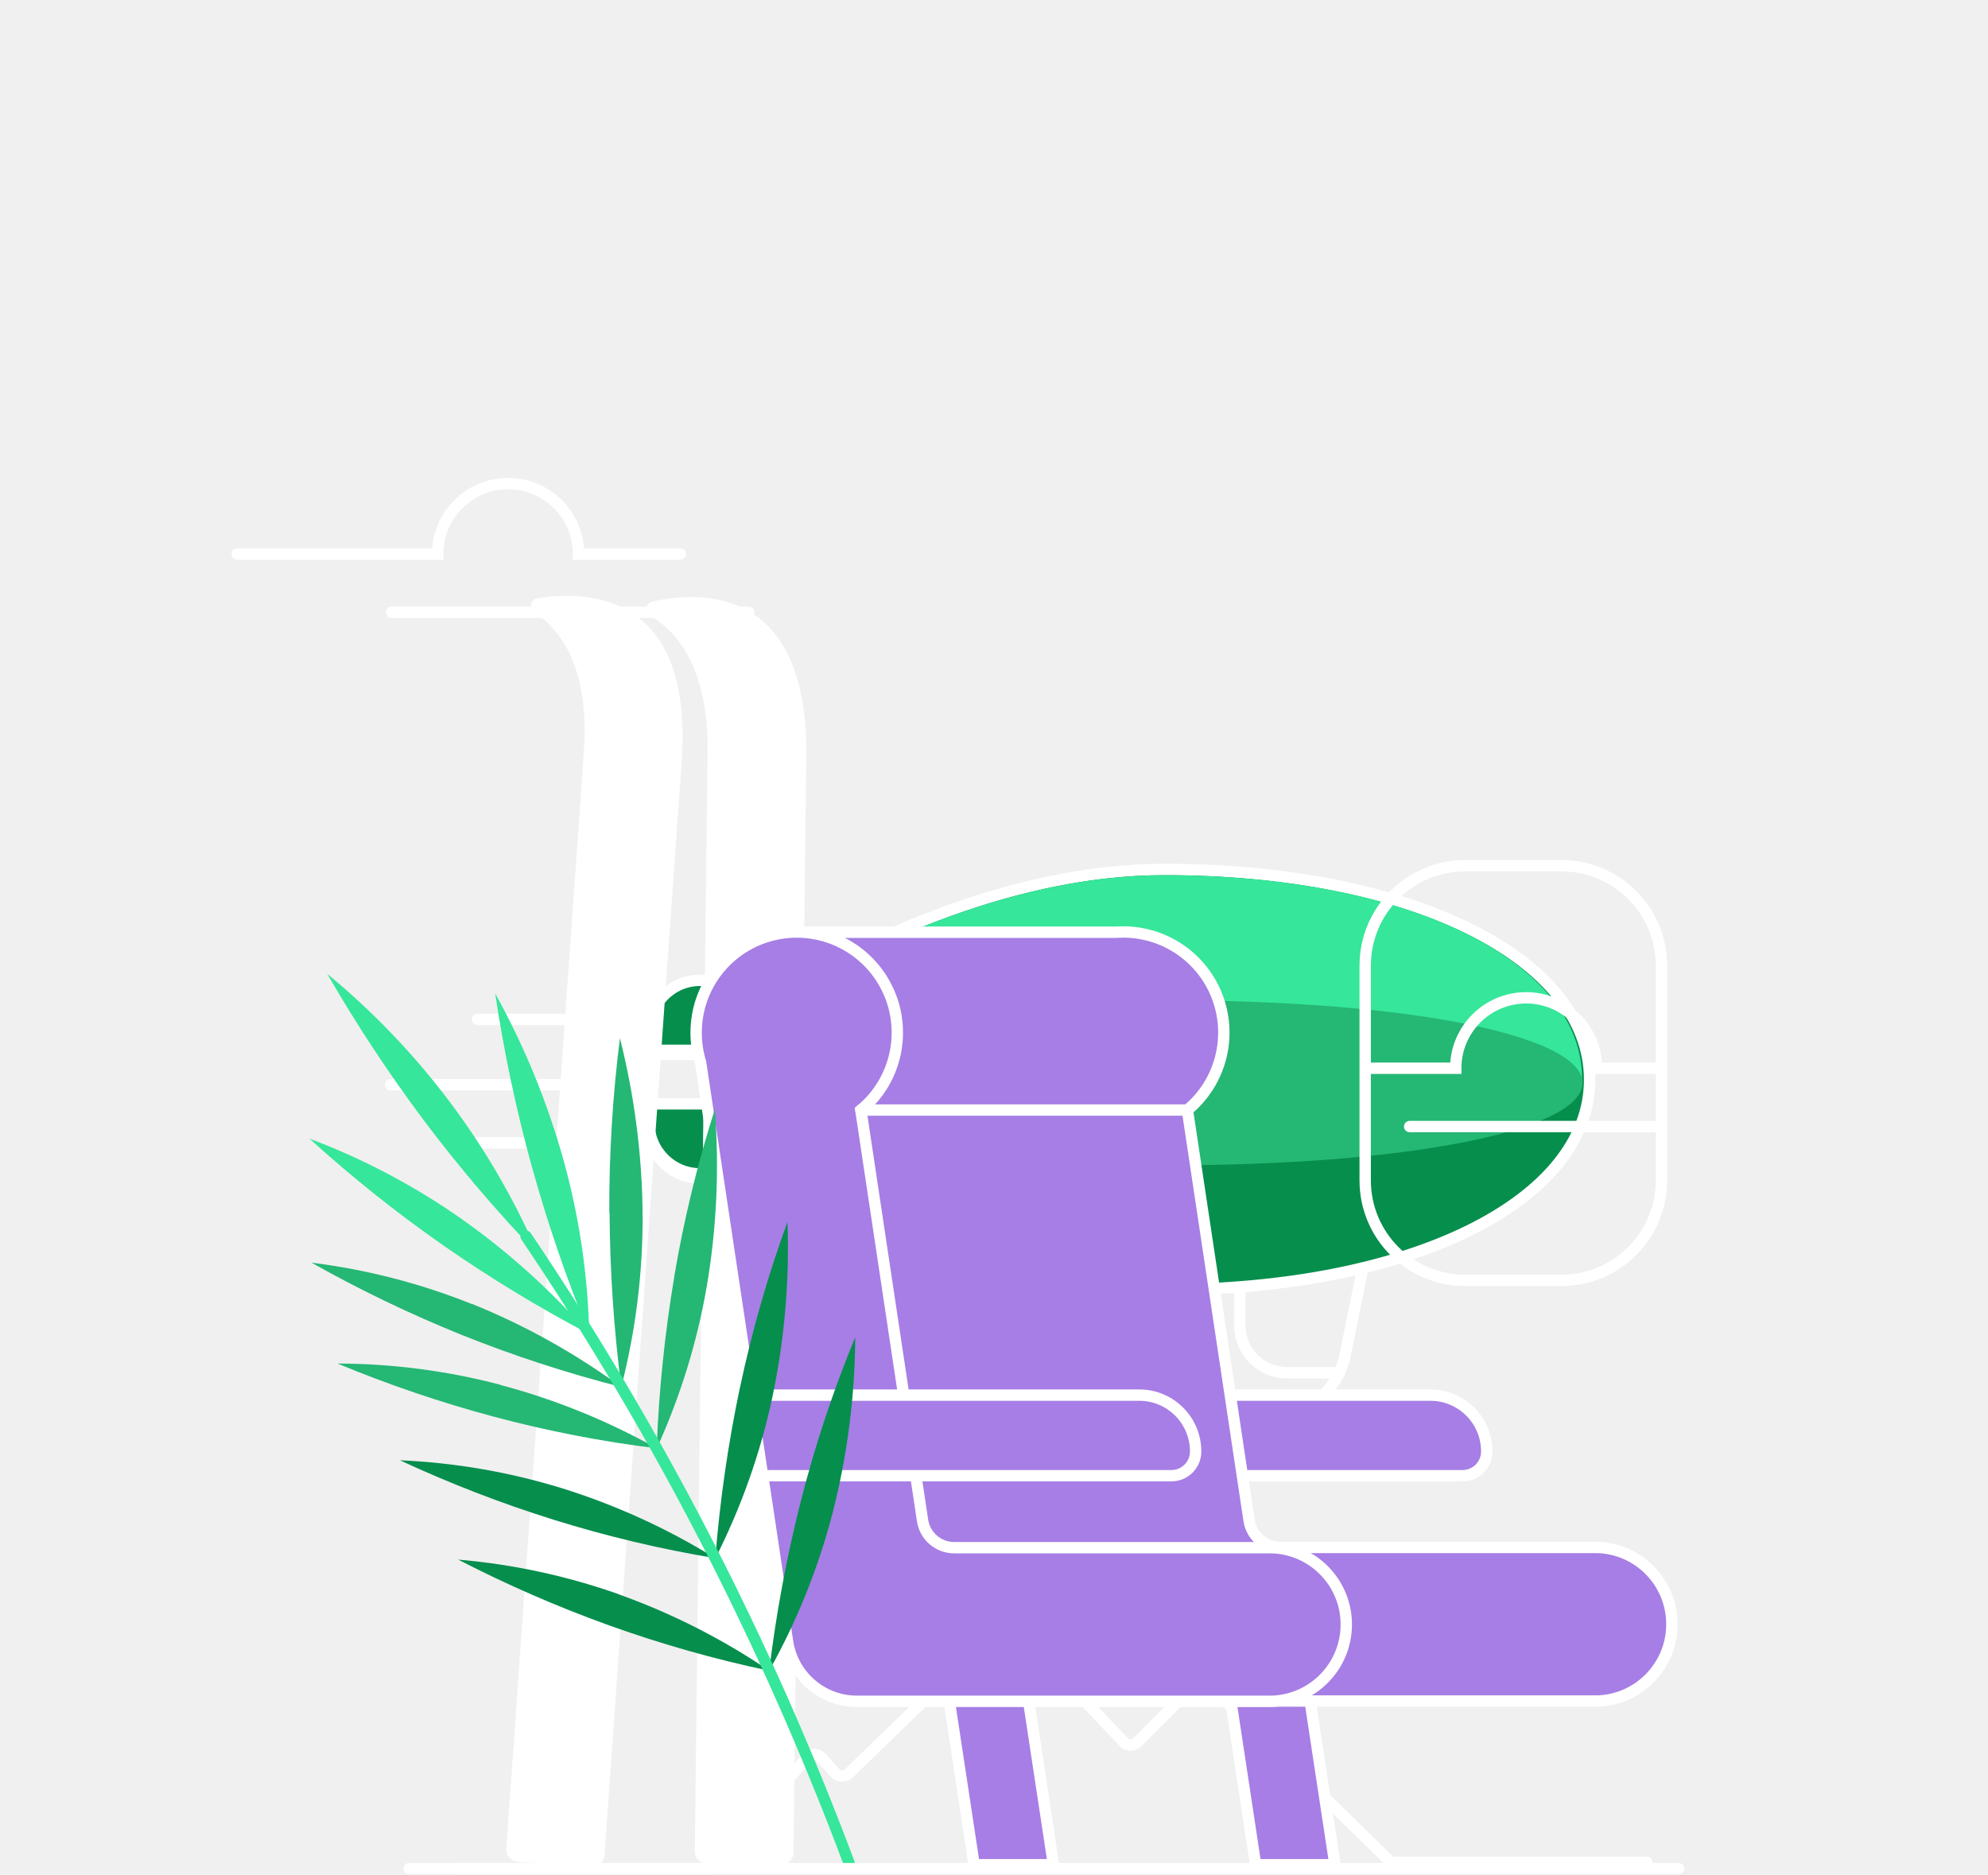
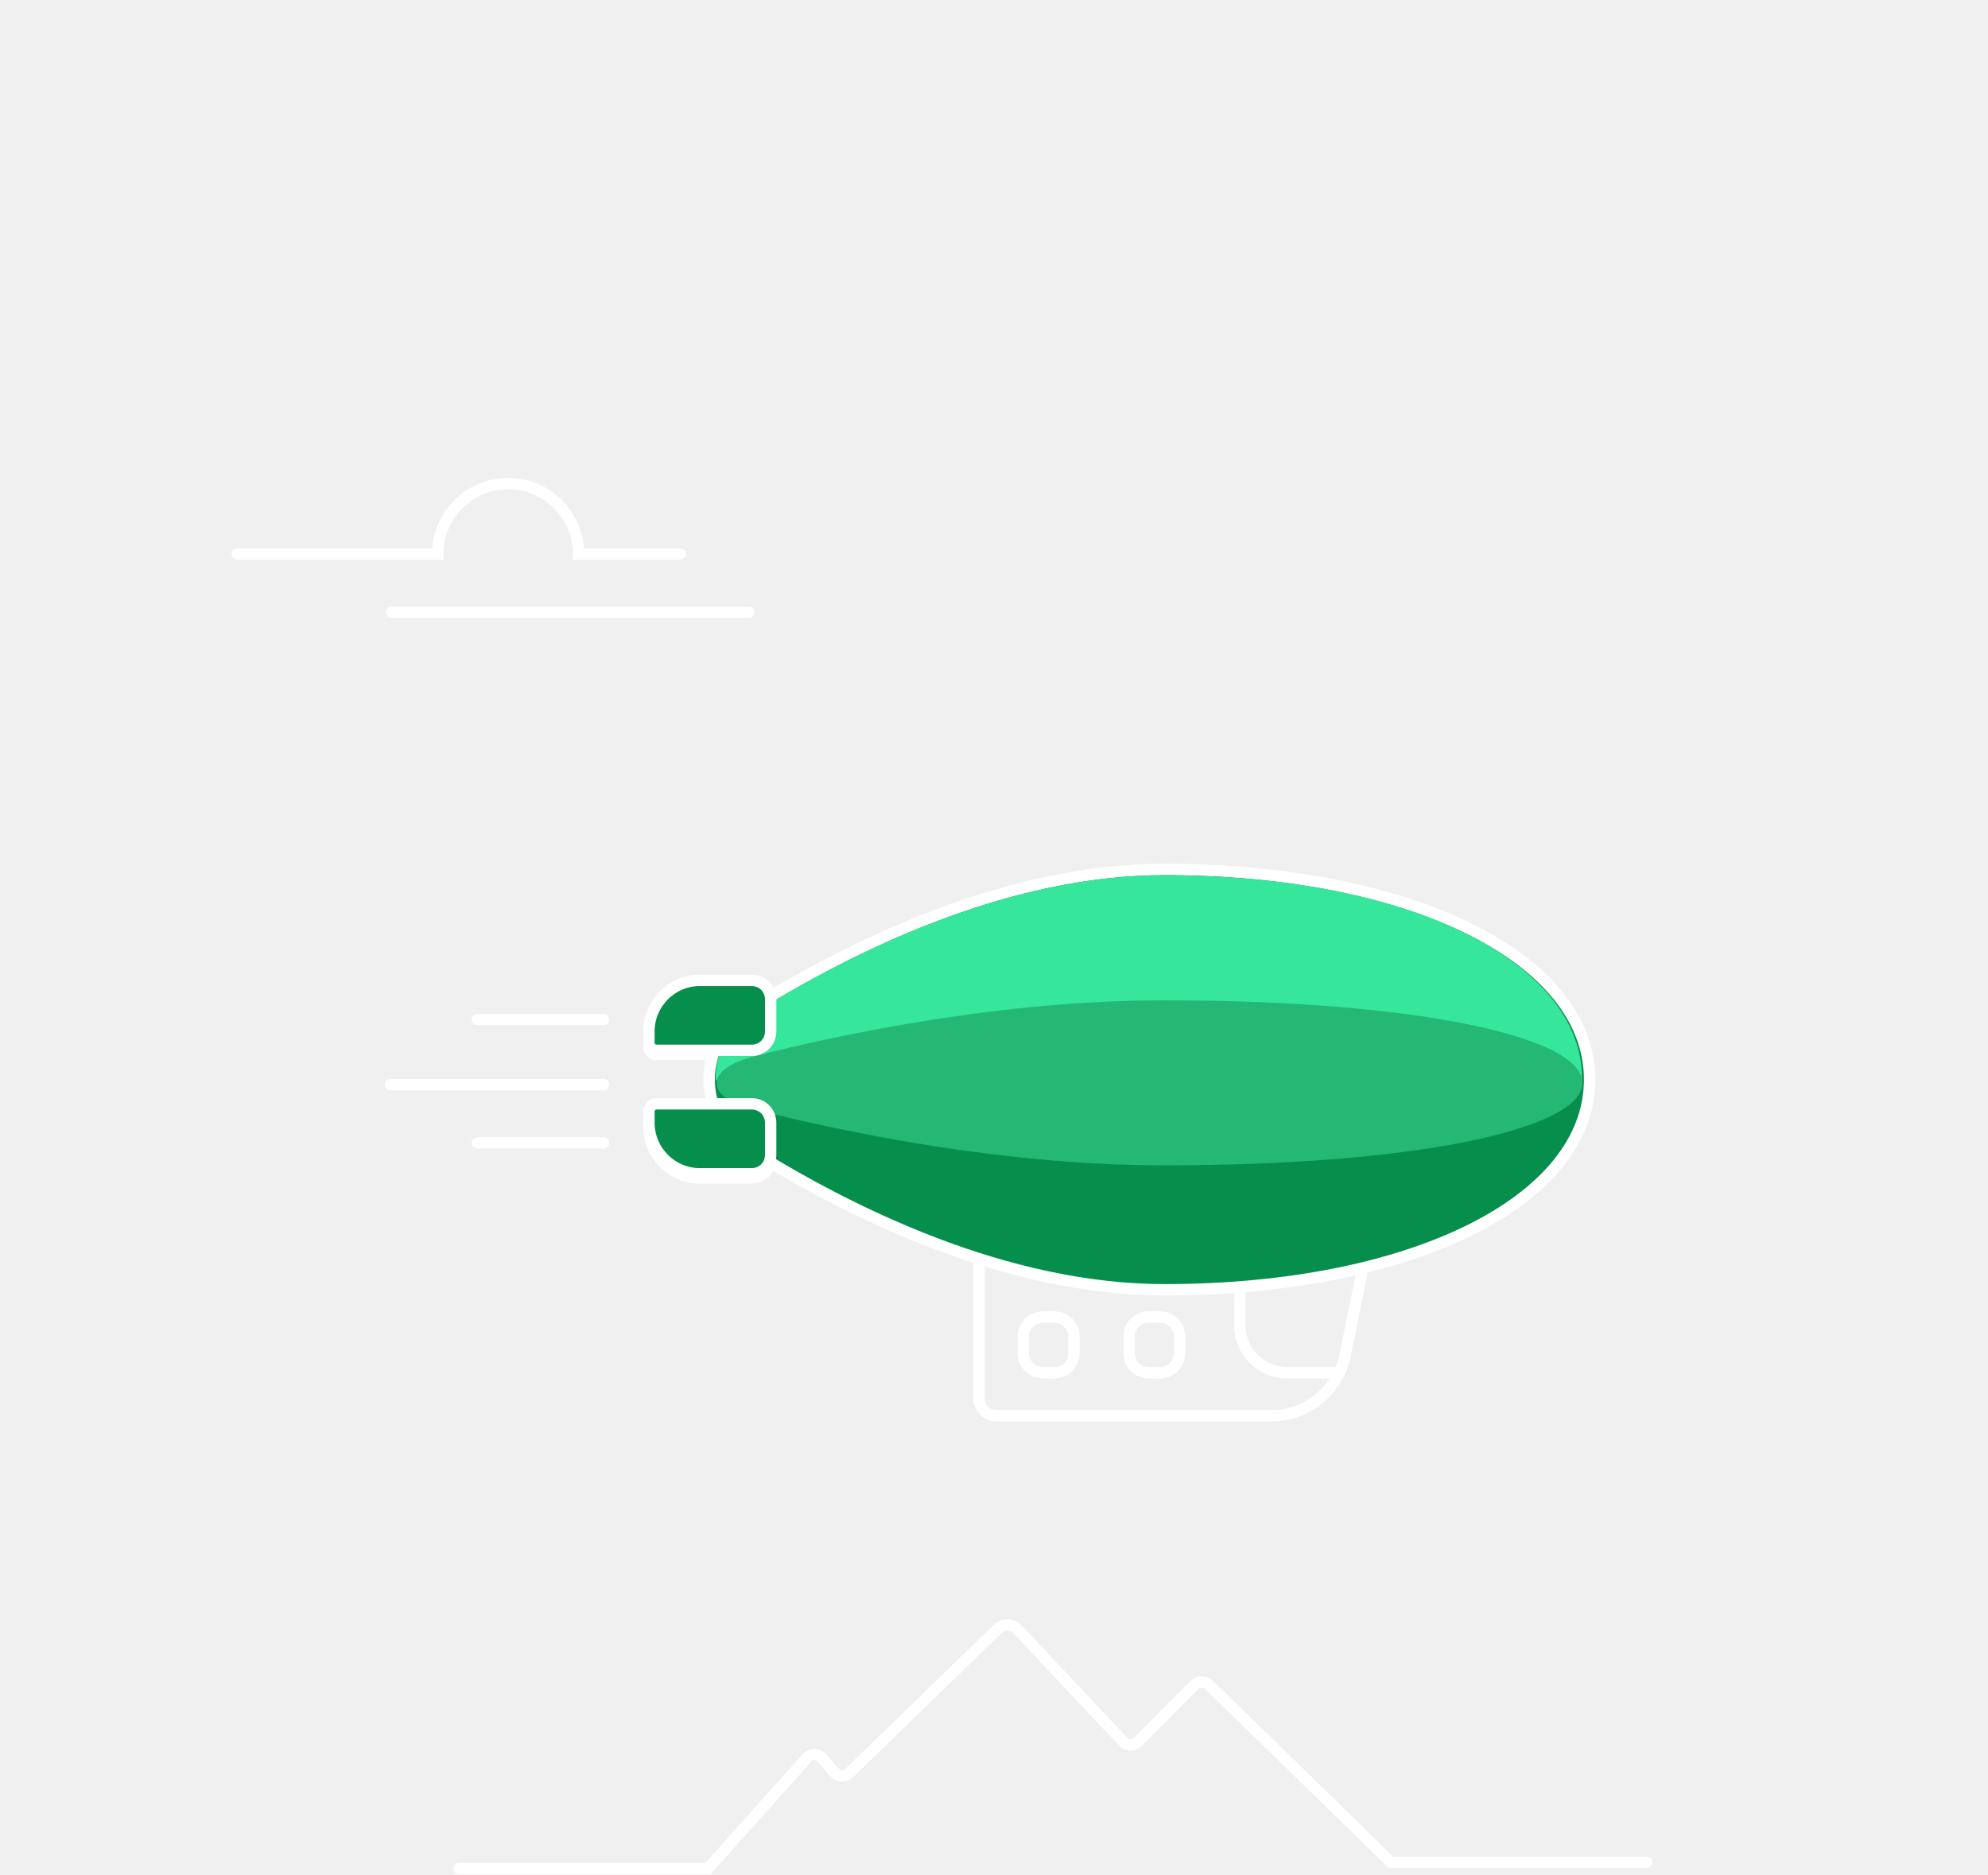
<svg xmlns="http://www.w3.org/2000/svg" xmlns:xlink="http://www.w3.org/1999/xlink" viewBox="0 0 350 330">
  <g id="first-scene">
    <defs>
      <path id="keel-top" fill="#068e4d" stroke="#fff" stroke-linecap="round" stroke-linejoin="round" stroke-width="2" d="M123.23,173.34h9.16a3.29,3.29,0,0,1,3.29,3.3v5.71a3.29,3.29,0,0,1-3.29,3.3H115.57a1.32,1.32,0,0,1-1.32-1.32v-2a9,9,0,0,1,9-9">
        <animateTransform begin="0" attributeName="transform" type="translate" values="0 0; 0, -2; 0 0; 0, 2; 0 0" dur="2s" repeatCount="indefinite" additive="sum" />
      </path>
      <path id="keel-bottom" fill="#068e4d" stroke="#fff" stroke-linecap="round" stroke-linejoin="round" stroke-width="2" d="M123.23,207.39h9.16a3.29,3.29,0,0,0,3.29-3.3v-5.71a3.29,3.29,0,0,0-3.29-3.3H115.57a1.32,1.32,0,0,0-1.32,1.32v2a9,9,0,0,0,9,9">
        <animateTransform begin="0" attributeName="transform" type="translate" values="0 0; 0, -2; 0 0; 0, 2; 0 0" dur="2s" repeatCount="indefinite" additive="sum" />
      </path>
    </defs>
    <g id="dirigible">
      <g id="gondola">
        <path d="M175.44,249.28h48.36a13.27,13.27,0,0,0,13-10.65l3.74-18.32H172.36v25.89A3.09,3.09,0,0,0,175.44,249.28Z" fill="none" stroke="#fff" stroke-linecap="round" stroke-linejoin="round" stroke-width="2" />
        <path d="M235.79,241.69h-9.22a8.31,8.31,0,0,1-8.28-8.31V220.31" fill="none" stroke="#fff" stroke-linecap="round" stroke-miterlimit="10" stroke-width="2" />
-         <path d="M204.25,231.88h-2.05a3.45,3.45,0,0,0-3.43,3.45v2.92a3.45,3.45,0,0,0,3.43,3.45h2.05a3.45,3.45,0,0,0,3.43-3.45v-2.92A3.44,3.44,0,0,0,204.25,231.88Z" fill="none" stroke="#fff" stroke-linecap="round" stroke-linejoin="round" stroke-width="2" />
        <path d="M185.64,231.88h-2.05a3.45,3.45,0,0,0-3.43,3.45v2.92a3.45,3.45,0,0,0,3.43,3.45h2.05a3.45,3.45,0,0,0,3.43-3.45v-2.92A3.45,3.45,0,0,0,185.64,231.88Z" fill="none" stroke="#fff" stroke-linecap="round" stroke-linejoin="round" stroke-width="2" />
+         <path d="M204.25,231.88h-2.05a3.45,3.45,0,0,0-3.43,3.45v2.92a3.45,3.45,0,0,0,3.43,3.45h2.05a3.45,3.45,0,0,0,3.43-3.45v-2.92A3.44,3.44,0,0,0,204.25,231.88Z" fill="none" stroke="#fff" stroke-linecap="round" stroke-linejoin="round" stroke-width="2">
+           <animate attributeName="opacity" begin="3" dur="0.1s" from="1" to="0" fill="freeze" />
+         </path>
        <animateTransform attributeName="transform" type="skewX" values="0; -1.5; 0; 1.5; 0" dur="2s" begin="0" repeatCount="indefinite" additive="sum" />
        <animateTransform attributeName="transform" type="translate" values="0,0; 5,-1.5; 0,0; -5,-1.5; 0,0" dur="2s" begin="0" repeatCount="indefinite" additive="sum" />
      </g>
      <g id="balloon">
        <use xlink:href="#keel-top" />
        <use xlink:href="#keel-bottom" />
        <path d="M205,227.08c43.38,0,74.86-15.55,74.86-37s-31.48-37-74.86-37c-27.94,0-55.36,13.53-73.46,24.87a14.3,14.3,0,0,0,0,24.21c18.09,11.33,45.52,24.87,73.46,24.87" fill="#068e4d" />
        <path d="M205,227.08c43.38,0,74.86-15.55,74.86-37s-31.48-37-74.86-37c-27.94,0-55.36,13.53-73.46,24.87a14.3,14.3,0,0,0,0,24.21C149.63,213.54,177.06,227.08,205,227.08Z" fill="none" stroke="#fff" stroke-width="2" />
        <path d="M126,190.2a12.93,12.93,0,016.07-11.43c16.74-10.5,44.58-24.68,72.81-24.68,44.81,0,73.64,16,73.64,35.75v.37" fill="#36e69a" />
        <path d="M132.18,195.12c16.74,4.27,44.58,10,72.81,10,44.14,0,72.75-6.32,73.6-14.18-0.86,19.34-29.45,34.86-73.6,34.86-28.23,0-56.07-14.19-72.81-24.68a12.88,12.88,0,0,1-6-10.18c0.26,1.61,2.26,3.18,6,4.14" fill="#068e4d" />
        <path d="M132.18,186.12c16.74-4.27,44.58-10,72.81-10,44.53,0,73.26,6.43,73.61,14.38v.51c-.85,7.86-29.45,14.17-73.6,14.17-28.23,0-56.07-5.76-72.81-10-3.79-1-5.79-2.53-6-4.13v-.51c.13-1.69,2.15-3.36,6.1-4.37" fill="#25b774">
          <animate dur="2s" attributeName="d" values="                           M132.18,186.12c16.74-4.27,44.58-10,72.81-10,44.53,0,73.26,6.43,73.61,14.38v.51c-.85,7.86-29.45,14.17-73.6,14.17-28.23,0-56.07-5.76-72.81-10-3.79-1-5.79-2.53-6-4.13v-.51c.13-1.69,2.15-3.36,6.1-4.37;                           M132.18,186.12c17.25-2.7,44.58-6.63,72.81-6.63,44.53,0,69,3.7,73.61,11.01v.51c-.85,7.86-29.45,18.93-73.6,18.93-28.23,0-58.08-8.71-72.81-14.76-3.63-1.49-5.79-2.53-6-4.13v-.51c.13-1.69,2.15-3.36,6.1-4.37;                           M132.18,186.12c16.74-4.27,44.58-10,72.81-10,44.53,0,73.26,6.43,73.61,14.38v.51c-.85,7.86-29.45,14.17-73.6,14.17-28.23,0-56.07-5.76-72.81-10-3.79-1-5.79-2.53-6-4.13v-.51c.13-1.69,2.15-3.36,6.1-4.37;                           M132.18,186.12c15.2-6.63,44.58-15.72,72.81-15.72,44.53,0,73.26,12.15,73.61,20.1v.51c-4.28,7.86-30.9,10.22-73.6,10.22-28.23,0-57.4-3.86-72.81-6.05-3.88-.55-5.79-2.53-6-4.13v-.51c.13-1.69,2.15-3.36,6.1-4.37;                           M132.18,186.12c16.74-4.27,44.58-10,72.81-10,44.53,0,73.26,6.43,73.61,14.38v.51c-.85,7.86-29.45,14.17-73.6,14.17-28.23,0-56.07-5.76-72.81-10-3.79-1-5.79-2.53-6-4.13v-.51c.13-1.69,2.15-3.36,6.1-4.37;                          " repeatCount="indefinite" fill="freeze" />
        </path>
        <use xlink:href="#keel-top" transform="scale(1, -1) translate(0,-380)" />
        <use xlink:href="#keel-bottom" transform="scale(1, -1) translate(0,-380)" />
      </g>
    </g>
    <g id="clouds-left">
      <line x1="68.95" y1="107.8" x2="131.86" y2="107.8" fill="none" stroke="#fff" stroke-linecap="round" stroke-miterlimit="10" stroke-width="2">
        <animate begin="0s" attributeName="stroke-opacity" dur="2s" values="0; 1; 1; 0" keyTimes="0; 0.1; 0.8; 1" fill="freeze" />
        <animateTransform begin="0s" attributeName="transform" type="translate" from="170" to="0" dur="2s" fill="freeze" />
      </line>
      <path d="M41.77,97.54H77.06a12.4,12.4,0,1,1,24.8,0h17.93" fill="none" stroke="#fff" stroke-linecap="round" stroke-miterlimit="10" stroke-width="2">
        <animate begin="0s" attributeName="stroke-opacity" dur="2s" values="0; 1; 1; 0" keyTimes="0; 0.1; 0.8; 1" fill="freeze" />
        <animateTransform begin="0s" attributeName="transform" type="translate" from="170" to="-5" dur="2s" fill="freeze" />
      </path>
    </g>
    <g id="clouds-right">
      <line x1="258.96" y1="93.19" x2="298.74" y2="93.19" fill="none" stroke="#fff" stroke-linecap="round" stroke-miterlimit="10" stroke-width="2" stroke-opacity="0">
        <animate begin="1.6s" attributeName="stroke-opacity" dur="2s" values="0; 1; 1; 0" keyTimes="0; 0.1; 0.85; 1" fill="freeze" />
        <animateTransform begin="1.6s" attributeName="transform" type="translate" from="0" to="-160" dur="3s" fill="freeze" />
      </line>
      <g>
        <path d="M278.75,82.91H251.39a12.4,12.4,0,1,0-24.8,0H208.65" fill="none" stroke="#fff" stroke-linecap="round" stroke-miterlimit="10" stroke-width="2" stroke-opacity="0">
          <animate begin="1.6s" attributeName="stroke-opacity" dur="2s" values="0; 1; 1; 0" keyTimes="0; 0.1; 0.85; 1" fill="freeze" />
          <animateTransform begin="1.6s" attributeName="transform" type="translate" from="0" to="-170" dur="2s" fill="freeze" />
        </path>
        <line x1="287.01" y1="82.91" x2="309.21" y2="82.91" fill="none" stroke="#fff" stroke-linecap="round" stroke-miterlimit="10" stroke-width="2" stroke-opacity="0">
          <animate begin="1.6s" attributeName="stroke-opacity" dur="2s" values="0; 1; 1; 0" keyTimes="0; 0.1; 0.85; 1" fill="freeze" />
          <animateTransform begin="1.6s" attributeName="transform" type="translate" from="0" to="-170" dur="2s" fill="freeze" />
        </line>
      </g>
    </g>
    <g id="dirigible-trace">
      <line x1="106.25" y1="179.49" x2="84.05" y2="179.49" fill="none" stroke="#fff" stroke-linecap="round" stroke-miterlimit="10" stroke-width="2">
        <animate begin="-0.1s" attributeName="x2" values="84; 81; 84" dur="0.3s" repeatCount="indefinite" />
      </line>
      <line x1="106.25" y1="201.23" x2="84.05" y2="201.23" fill="none" stroke="#fff" stroke-linecap="round" stroke-miterlimit="10" stroke-width="2">
        <animate begin="0.1s" attributeName="x2" values="81; 84; 81" dur="0.3s" repeatCount="indefinite" />
      </line>
      <line x1="106.25" y1="190.98" x2="68.77" y2="190.98" fill="none" stroke="#fff" stroke-linecap="round" stroke-miterlimit="10" stroke-width="2">
        <animate begin="0s" attributeName="x2" values="64; 68; 64" dur="0.3s" repeatCount="indefinite" />
      </line>
    </g>
    <g id="mountains">
      <path d="M289.94,327.88H244.88L212.8,296.58a1.89,1.89,0,0,0-2.44,0l-10.2,10.23a1.72,1.72,0,0,1-2.25,0l-19-20.17a2.4,2.4,0,0,0-3.1,0l-26.42,25.64a1.71,1.71,0,0,1-2.25,0l-2.63-2.92a1.71,1.71,0,0,0-2.31,0L124.63,329H80.78" fill="none" stroke="#fff" stroke-linecap="round" stroke-miterlimit="10" stroke-width="2">
        <animate id="mountains" begin="3s" dur="0.5s" attributeName="d" to="M289.17 328h-45.06 l-32.08 0 a1.89 1.89 0 00 0 0 l-10.2 0 a1.72 1.72 0 01 0 0 l-19 0 a2.4 2.4 0 00 0 0 l-26.42 0 a1.71 1.71 0 01 0 0 l-2.63 0 a1.71 1.71 0 00 0 0 l-17.57 0 H81" fill="freeze" />
      </path>
    </g>
  </g>
  <g id="second-scene">
    <defs>
      <clipPath id="window-mask">
        <path d="M275,225.43H257.87a17.6,17.6,0,0,1-17.52-17.58V170a17.6,17.6,0,0,1,17.52-17.58H275A17.6,17.6,0,0,1,292.51,170v37.83A17.61,17.61,0,0,1,275,225.43Z" />
      </clipPath>
    </defs>
-     <g id="ski">
-       <path d="M91.14,327.79a2.2,2.2,0,0,1-2-2.36l13.66-193.17c1.1-15.49-4.8-21.92-8.75-24.47a1.35,1.35,0,0,1,.53-2.45C103,104,122.18,104,120,134.19L106.43,326.67a2.2,2.2,0,0,1-2.35,2Z" fill="#fff" />
-       <path d="M124.5,328.17a2.2,2.2,0,0,1-2.17-2.23l2.24-193.63c0.19-15.53-6.07-21.61-10.16-23.91a1.35,1.35,0,0,1,.39-2.47c8.36-1.9,27.49-3,27.15,27.28l-2.25,192.93a2.2,2.2,0,0,1-2.22,2.18Z" fill="#fff" />
-     </g>
-     <path id="window" d="M275,225.43H257.87a17.6,17.6,0,0,1-17.52-17.58V170a17.6,17.6,0,0,1,17.52-17.58H275A17.6,17.6,0,0,1,292.51,170v37.83A17.61,17.61,0,0,1,275,225.43Z" fill="none" stroke="#fff" stroke-width="2" />
+     <path id="window" style="opacity: 0" d="M275,225.43H257.87a17.6,17.6,0,0,1-17.52-17.58V170a17.6,17.6,0,0,1,17.52-17.58H275A17.6,17.6,0,0,1,292.51,170v37.83A17.61,17.61,0,0,1,275,225.43Z" fill="none" stroke="#fff" stroke-width="2">
+       <animate attributeName="opacity" begin="3s" from="0" to="1" dur="0.2s" fill="freeze" />
+       <animateTransform attributeName="transform" additive="sum" type="translate" begin="3" from="159, 210" to="0" dur="0.5s" />
+       <animateTransform attributeName="transform" additive="sum" type="scale" begin="3" from="0.15" to="1" dur="0.5s" />
+     </path>
    <g clip-path="url(#window-mask)">
-       <g id="clouds" transform="translate(220 160)">
-         <line x1="28.18" y1="38.34" x2="91.09" y2="38.34" fill="none" stroke="#fff" stroke-linecap="round" stroke-miterlimit="10" stroke-width="2" />
-         <path d="M41.77,97.54H77.06a12.4,12.4,0,1,1,24.8,0h17.93" transform="translate(-40.77 -69.46)" fill="none" stroke="#fff" stroke-linecap="round" stroke-miterlimit="10" stroke-width="2" />
-         <line x1="218.19" y1="23.72" x2="257.97" y2="23.72" fill="none" stroke="#fff" stroke-linecap="round" stroke-miterlimit="10" stroke-width="2" />
-         <path d="M278.75,82.91H251.39a12.4,12.4,0,1,0-24.8,0H208.65" transform="translate(-40.77 -69.46)" fill="none" stroke="#fff" stroke-linecap="round" stroke-miterlimit="10" stroke-width="2" />
-         <line x1="246.24" y1="13.45" x2="268.43" y2="13.45" fill="none" stroke="#fff" stroke-linecap="round" stroke-miterlimit="10" stroke-width="2" />
-       </g>
-     </g>
-     <g id="chair">
-       <path d="M257.5,259.82H196.76V245.63h55.09a9.92,9.92,0,0,1,9.9,9.93,4.26,4.26,0,0,1-4.25,4.25" fill="#a67ee5" />
-       <path d="M257.5,259.82H196.76V245.63h55.09a9.92,9.92,0,0,1,9.9,9.93A4.26,4.26,0,0,1,257.5,259.82Z" fill="none" stroke="#fff" stroke-miterlimit="10" stroke-width="2" />
-       <polygon points="185.47 328.31 171.5 328.31 165.19 286.72 179.16 286.72 185.47 328.31" fill="#a67ee5" />
-       <polygon points="185.47 328.31 171.5 328.31 165.19 286.72 179.16 286.72 185.47 328.31" fill="none" stroke="#fff" stroke-miterlimit="10" stroke-width="2" />
-       <polygon points="235.03 328.31 221.06 328.31 214.76 286.72 228.72 286.72 235.03 328.31" fill="#a67ee5" />
-       <polygon points="235.03 328.31 221.06 328.31 214.76 286.72 228.72 286.72 235.03 328.31" fill="none" stroke="#fff" stroke-miterlimit="10" stroke-width="2" />
-       <path d="M281.33,272.45H225.44a5.59,5.59,0,0,1-5.53-4.77l-10.86-72.24a17.71,17.71,0,0,0-12.49-31.31H141.48L141.16,267l15.77,23.35,47.19,8.39a12.3,12.3,0,0,0,4.22.75h73a13.53,13.53,0,0,0,0-27.06" fill="#a67ee5" />
-       <path d="M281.33,272.45H225.44a5.59,5.59,0,0,1-5.53-4.77l-10.86-72.24a17.71,17.71,0,0,0-12.49-31.31H141.48L141.16,267l15.77,23.35,47.19,8.39a12.3,12.3,0,0,0,4.22.75h73A13.53,13.53,0,0,0,281.33,272.45Z" fill="none" stroke="#fff" stroke-miterlimit="10" stroke-width="2" />
-       <path d="M162.42,267.69l-10.86-72.24a17.71,17.71,0,1,0-29-13.61,18,18,0,0,0,.79,5.25L138.65,289a12.36,12.36,0,0,0,12.21,10.54h73a13.53,13.53,0,0,0,0-27.05H167.95a5.62,5.62,0,0,1-5.53-4.78" fill="#a67ee5" />
-       <path d="M162.42,267.69l-10.86-72.24a17.71,17.71,0,1,0-29-13.61,18,18,0,0,0,.79,5.25L138.65,289a12.36,12.36,0,0,0,12.21,10.54h73a13.53,13.53,0,0,0,0-27.05H167.95A5.62,5.62,0,0,1,162.42,267.69Z" fill="none" stroke="#fff" stroke-miterlimit="10" stroke-width="2" />
-       <path d="M206.26,259.82h-72l-2.13-14.19H200.6a9.92,9.92,0,0,1,9.9,9.93,4.26,4.26,0,0,1-4.25,4.25" fill="#a67ee5" />
-       <path d="M206.26,259.82h-72l-2.13-14.19H200.6a9.92,9.92,0,0,1,9.9,9.93A4.26,4.26,0,0,1,206.26,259.82Z" fill="none" stroke="#fff" stroke-miterlimit="10" stroke-width="2" />
-       <line x1="151.57" y1="195.44" x2="209.05" y2="195.44" fill="none" stroke="#fff" stroke-linecap="round" stroke-miterlimit="10" stroke-width="2" />
-     </g>
-     <g id="leaf">
-       <path d="M79.18,194A131,131,0,0,1,94.77,220.9a255,255,0,0,1-20.08-23.55,259,259,0,0,1-17.07-25.88A131.72,131.72,0,0,1,79.18,194" fill="#36e69a" />
-       <path d="M80.94,214.39a127.19,127.19,0,0,1,22.8,20.49A242.09,242.09,0,0,1,77.9,219.17a235.86,235.86,0,0,1-23.42-18.7,119.82,119.82,0,0,1,26.46,13.92" fill="#36e69a" />
-       <path d="M93.66,205.48a258.38,258.38,0,0,0,10.08,29.39,125.63,125.63,0,0,0-4.5-30.52,135.9,135.9,0,0,0-12.06-29.44,260.33,260.33,0,0,0,6.47,30.57" fill="#36e69a" />
-       <path d="M107.32,213.52a250.14,250.14,0,0,0,2.06,30.67,119.93,119.93,0,0,0,3.76-30.05,131.24,131.24,0,0,0-4-31.36,238.1,238.1,0,0,0-1.87,30.74" fill="#25b774" />
-       <path d="M83.08,229.56a121.93,121.93,0,0,1,26.29,14.64A225.91,225.91,0,0,1,81.21,235a228.11,228.11,0,0,1-26.37-12.69,113.61,113.61,0,0,1,28.25,7.29" fill="#25b774" />
-       <path d="M88.06,243.83A118.11,118.11,0,0,1,115.62,255a211,211,0,0,1-28.78-5.6,220.87,220.87,0,0,1-27.42-9.33,114,114,0,0,1,28.65,3.73" fill="#25b774" />
-       <path d="M118.71,224.79a238,238,0,0,0-3.1,30.25,117.11,117.11,0,0,0,8.82-28.54,127.44,127.44,0,0,0,1.42-31.19,213.92,213.92,0,0,0-7.15,29.48" fill="#25b774" />
-       <path d="M98.86,262a118.24,118.24,0,0,1,27.07,12.34,212.3,212.3,0,0,1-28.53-6.79,220.78,220.78,0,0,1-27-10.45A114.06,114.06,0,0,1,98.86,262" fill="#068e4d" />
-       <path d="M130.27,244.29a236.56,236.56,0,0,0-4.34,30.1,116.94,116.94,0,0,0,10-28.16,127.42,127.42,0,0,0,2.71-31.1,214.43,214.43,0,0,0-8.36,29.16" fill="#068e4d" />
-       <path d="M108.9,280.69a118.21,118.21,0,0,1,26.54,13.47,213.62,213.62,0,0,1-28.23-8,221.65,221.65,0,0,1-26.55-11.57,113.82,113.82,0,0,1,28.24,6.08" fill="#068e4d" />
-       <path d="M141,264.26a236.09,236.09,0,0,0-5.58,29.9,117.46,117.46,0,0,0,11.15-27.73,127.2,127.2,0,0,0,4-31A214.24,214.24,0,0,0,141,264.26" fill="#068e4d" />
-       <path d="M92.62,217.67A529.26,529.26,0,0,1,149.48,328" fill="none" stroke="#36e69a" stroke-linecap="round" stroke-linejoin="round" stroke-width="2" />
-     </g>
-     <line id="floor" x1="72.03" y1="329" x2="295.52" y2="329" fill="none" stroke="#fff" stroke-linecap="round" stroke-miterlimit="10" stroke-width="2" />
+ 
+ 
+ 
+ 
+ 
+ 
+ 
+         </g>
  </g>
</svg>
